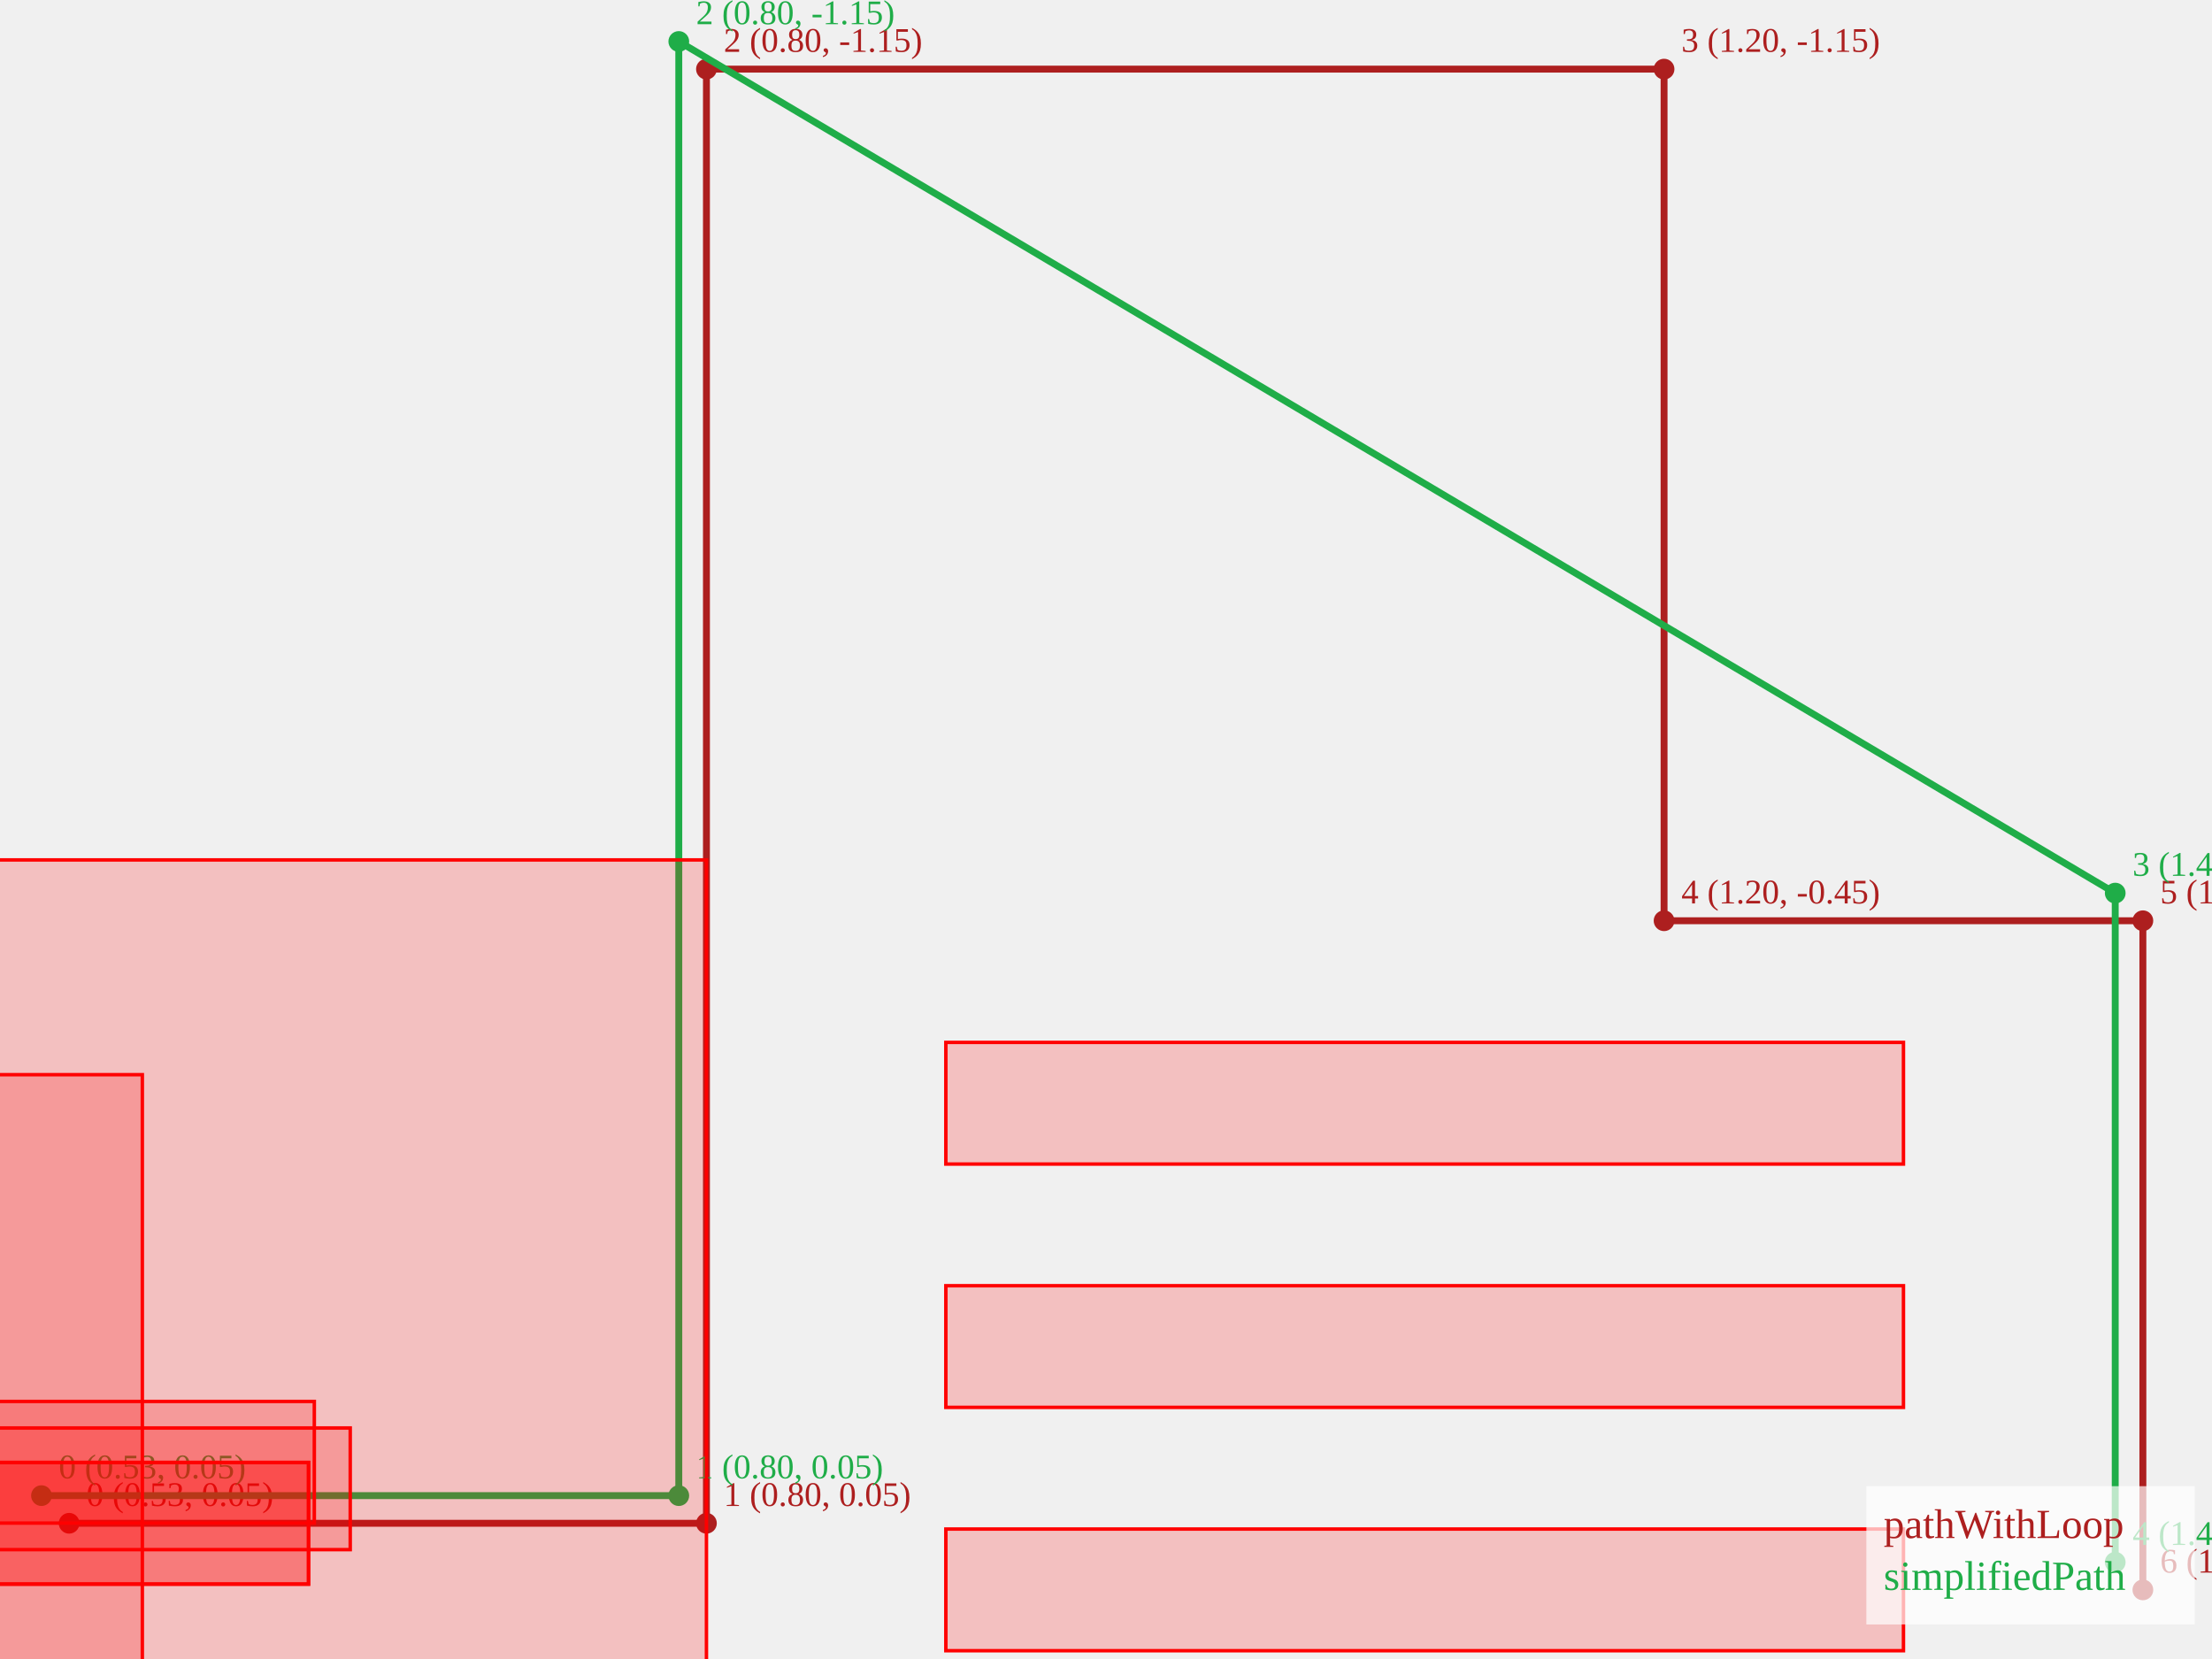
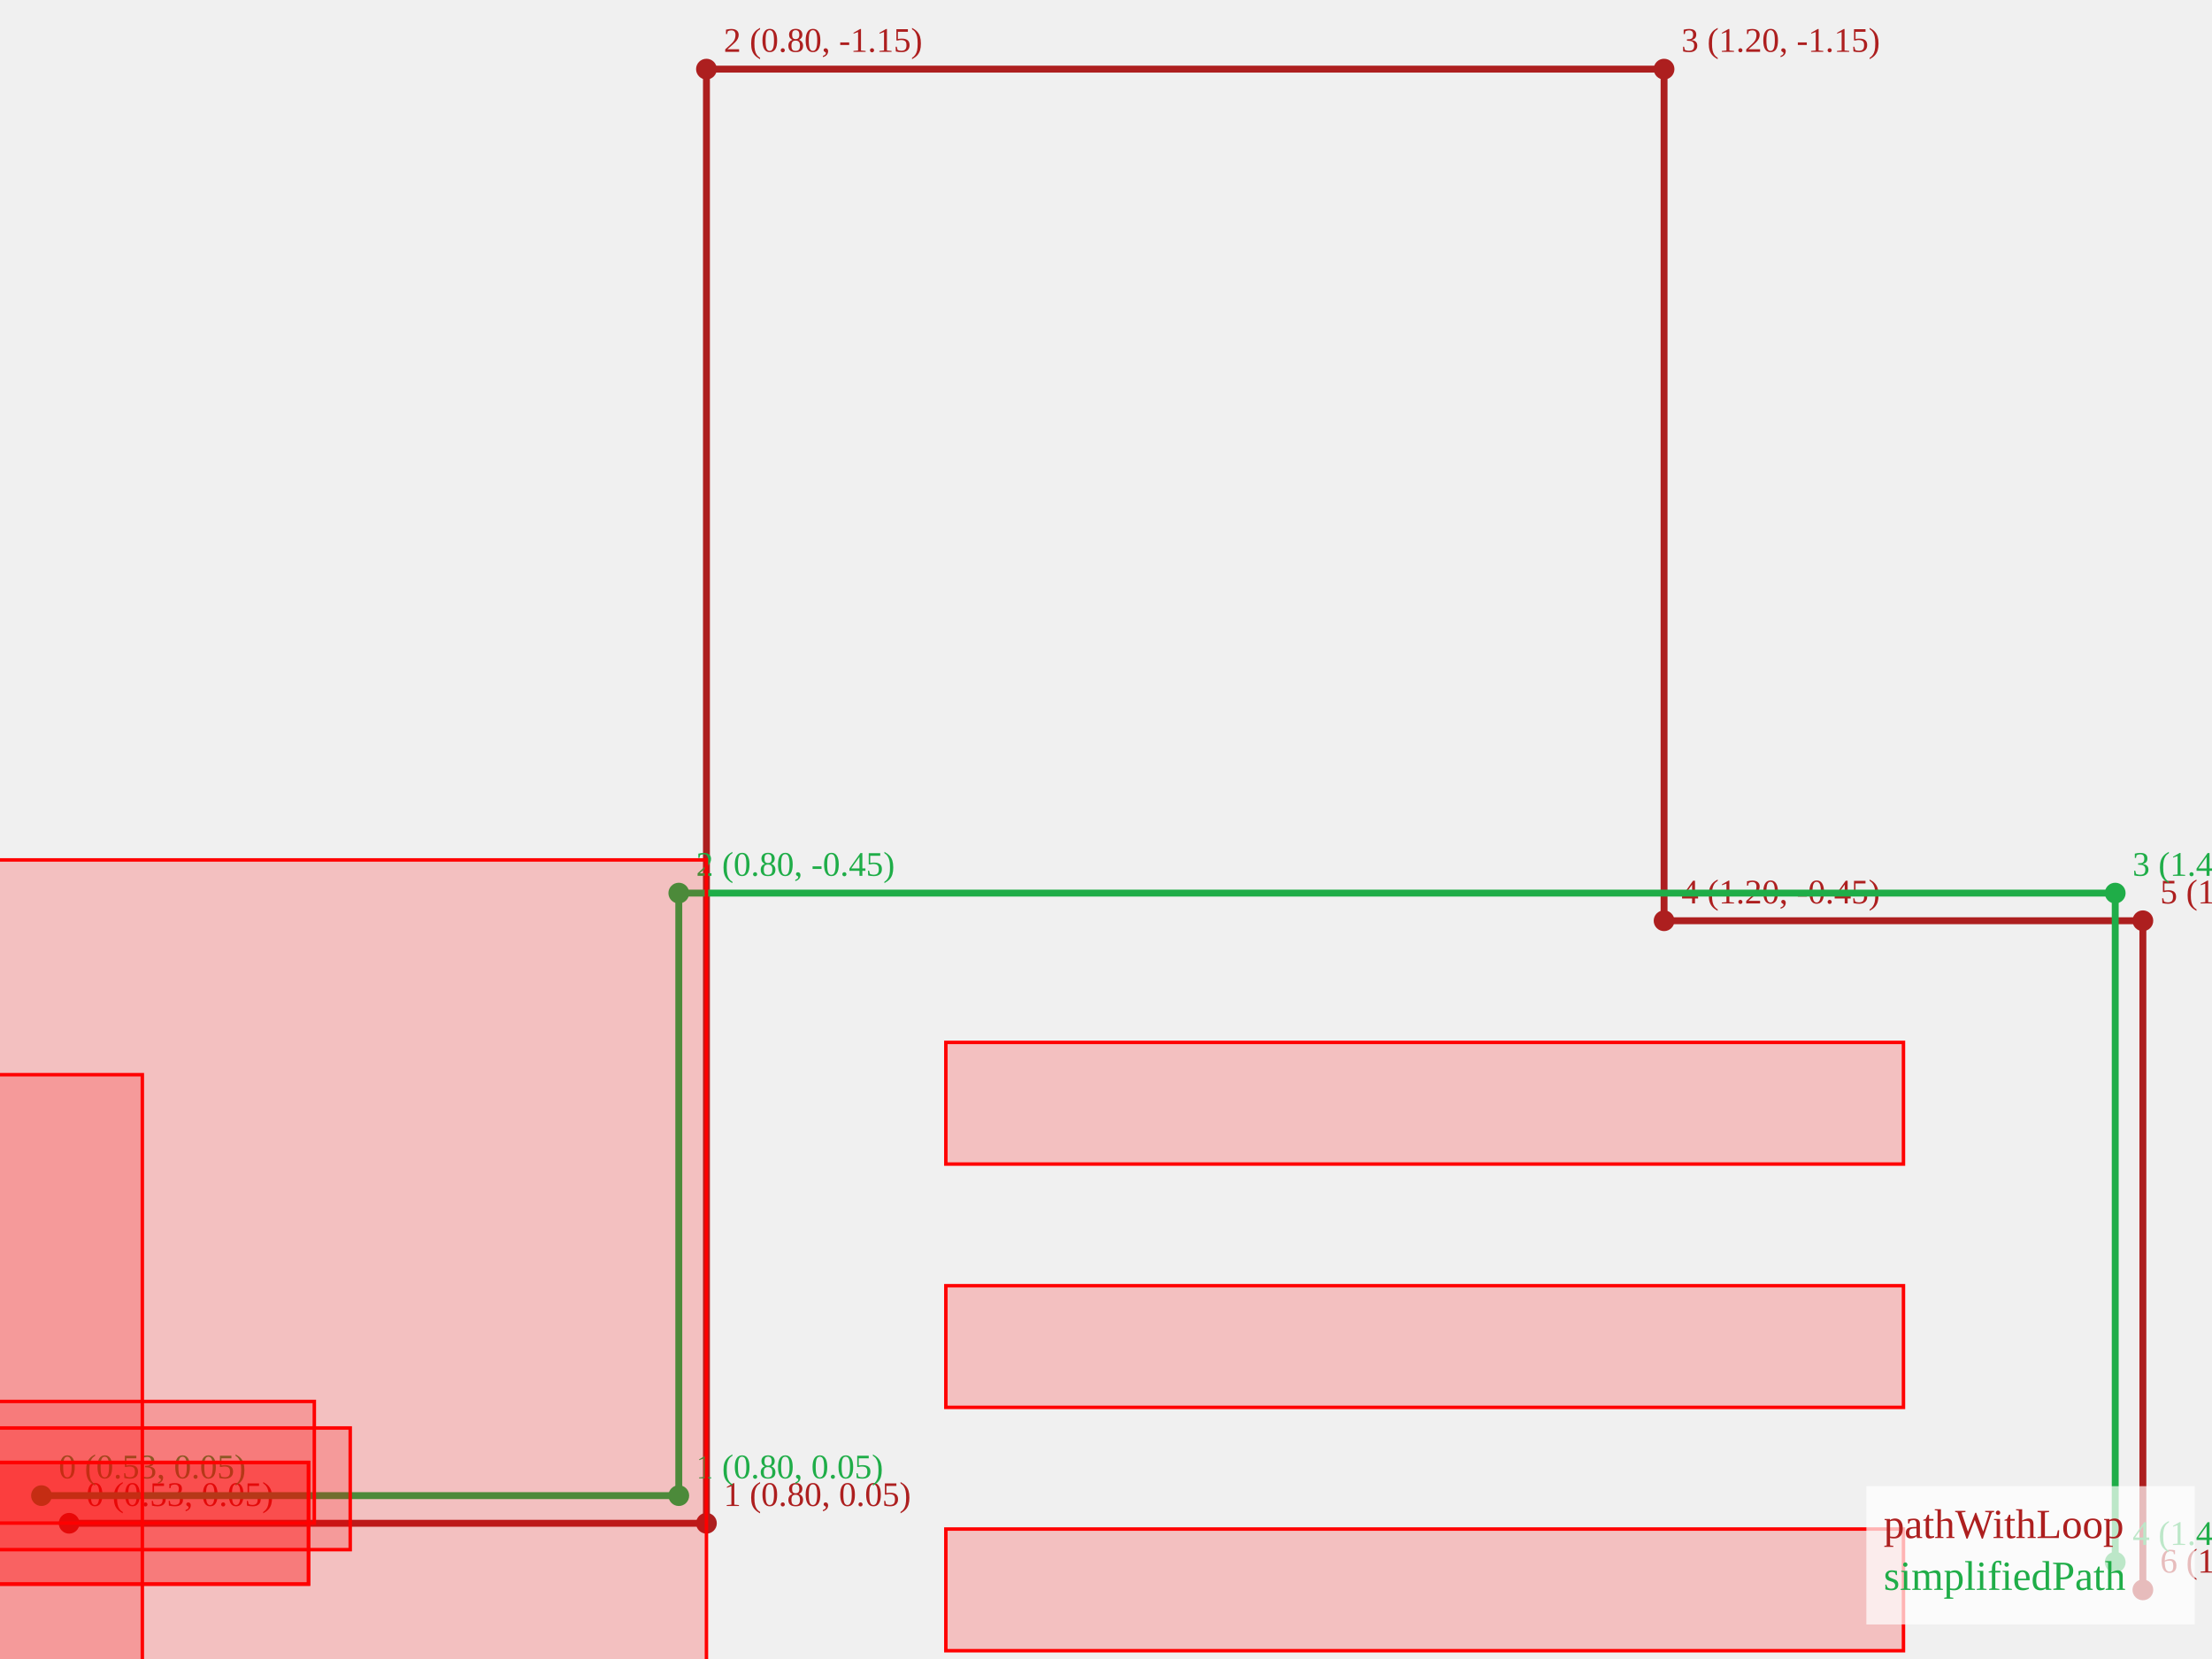
<svg xmlns="http://www.w3.org/2000/svg" width="640" height="480">
  <line x1="20" y1="440.731" x2="204.396" y2="440.731" stroke="hsl(0, 70%, 40%)" stroke-width="2" />
  <line x1="204.396" y1="440.731" x2="204.396" y2="20" stroke="hsl(0, 70%, 40%)" stroke-width="2" />
  <line x1="204.396" y1="20" x2="481.465" y2="20" stroke="hsl(0, 70%, 40%)" stroke-width="2" />
  <line x1="481.465" y1="20" x2="481.465" y2="266.4" stroke="hsl(0, 70%, 40%)" stroke-width="2" />
  <line x1="481.465" y1="266.4" x2="620" y2="266.4" stroke="hsl(0, 70%, 40%)" stroke-width="2" />
  <line x1="620" y1="266.4" x2="620" y2="460" stroke="hsl(0, 70%, 40%)" stroke-width="2" />
  <circle cx="20" cy="440.731" r="3" fill="hsl(0, 70%, 40%)" />
  <text x="25" y="435.731" font-size="10" fill="hsl(0, 70%, 40%)">0 (0.53, 0.05)</text>
  <circle cx="204.396" cy="440.731" r="3" fill="hsl(0, 70%, 40%)" />
  <text x="209.396" y="435.731" font-size="10" fill="hsl(0, 70%, 40%)">1 (0.80, 0.05)</text>
  <circle cx="204.396" cy="20" r="3" fill="hsl(0, 70%, 40%)" />
  <text x="209.396" y="15" font-size="10" fill="hsl(0, 70%, 40%)">2 (0.80, -1.15)</text>
  <circle cx="481.465" cy="20" r="3" fill="hsl(0, 70%, 40%)" />
  <text x="486.465" y="15" font-size="10" fill="hsl(0, 70%, 40%)">3 (1.20, -1.15)</text>
  <circle cx="481.465" cy="266.4" r="3" fill="hsl(0, 70%, 40%)" />
  <text x="486.465" y="261.4" font-size="10" fill="hsl(0, 70%, 40%)">4 (1.20, -0.45)</text>
  <circle cx="620" cy="266.4" r="3" fill="hsl(0, 70%, 40%)" />
  <text x="625" y="261.4" font-size="10" fill="hsl(0, 70%, 40%)">5 (1.40, -0.45)</text>
  <circle cx="620" cy="460" r="3" fill="hsl(0, 70%, 40%)" />
  <text x="625" y="455" font-size="10" fill="hsl(0, 70%, 40%)">6 (1.40, 0.10)</text>
  <line x1="12" y1="432.731" x2="196.396" y2="432.731" stroke="hsl(137.5, 70%, 40%)" stroke-width="2" />
-   <line x1="196.396" y1="432.731" x2="196.396" y2="12" stroke="hsl(137.5, 70%, 40%)" stroke-width="2" />
-   <line x1="196.396" y1="12" x2="612" y2="258.4" stroke="hsl(137.5, 70%, 40%)" stroke-width="2" />
+   <line x1="196.396" y1="432.731" x2="196.396" y2="258.4" stroke="hsl(137.5, 70%, 40%)" stroke-width="2" />
+   <line x1="196.396" y1="258.4" x2="612" y2="258.4" stroke="hsl(137.5, 70%, 40%)" stroke-width="2" />
  <line x1="612" y1="258.4" x2="612" y2="452" stroke="hsl(137.5, 70%, 40%)" stroke-width="2" />
  <circle cx="12" cy="432.731" r="3" fill="hsl(137.5, 70%, 40%)" />
  <text x="17" y="427.731" font-size="10" fill="hsl(137.5, 70%, 40%)">0 (0.53, 0.05)</text>
  <circle cx="196.396" cy="432.731" r="3" fill="hsl(137.5, 70%, 40%)" />
  <text x="201.396" y="427.731" font-size="10" fill="hsl(137.5, 70%, 40%)">1 (0.80, 0.05)</text>
-   <circle cx="196.396" cy="12" r="3" fill="hsl(137.5, 70%, 40%)" />
-   <text x="201.396" y="7" font-size="10" fill="hsl(137.5, 70%, 40%)">2 (0.80, -1.15)</text>
+   <circle cx="196.396" cy="258.4" r="3" fill="hsl(137.5, 70%, 40%)" />
+   <text x="201.396" y="253.4" font-size="10" fill="hsl(137.5, 70%, 40%)">2 (0.80, -0.45)</text>
  <circle cx="612" cy="258.4" r="3" fill="hsl(137.5, 70%, 40%)" />
  <text x="617" y="253.4" font-size="10" fill="hsl(137.5, 70%, 40%)">3 (1.40, -0.45)</text>
  <circle cx="612" cy="452" r="3" fill="hsl(137.5, 70%, 40%)" />
  <text x="617" y="447" font-size="10" fill="hsl(137.5, 70%, 40%)">4 (1.40, 0.10)</text>
  <rect x="-903.881" y="248.8" width="1108.277" height="352" fill="rgba(255,0,0,0.2)" stroke="red" stroke-width="1" />
  <rect x="-903.881" y="167.84" width="0" height="70.4" fill="rgba(255,0,0,0.2)" stroke="red" stroke-width="1" />
  <rect x="-973.148" y="611.36" width="138.535" height="70.4" fill="rgba(255,0,0,0.2)" stroke="red" stroke-width="1" />
  <rect x="-740.665" y="310.939" width="781.845" height="227.722" fill="rgba(255,0,0,0.2)" stroke="red" stroke-width="1" />
  <rect x="-522.909" y="226.994" width="346.334" height="395.612" fill="rgba(255,0,0,0.2)" stroke="red" stroke-width="1" />
  <rect x="-522.909" y="226.994" width="346.334" height="395.612" fill="rgba(255,0,0,0.2)" stroke="red" stroke-width="1" />
  <rect x="-640.671" y="220.863" width="581.858" height="407.875" fill="rgba(255,0,0,0.2)" stroke="red" stroke-width="1" />
  <rect x="-1250.218" y="512.8" width="277.069" height="35.2" fill="rgba(255,0,0,0.2)" stroke="red" stroke-width="1" />
  <rect x="-1250.218" y="442.4" width="277.069" height="35.2" fill="rgba(255,0,0,0.2)" stroke="red" stroke-width="1" />
  <rect x="-1250.218" y="372" width="277.069" height="35.2" fill="rgba(255,0,0,0.2)" stroke="red" stroke-width="1" />
  <rect x="-1250.218" y="301.6" width="277.069" height="35.2" fill="rgba(255,0,0,0.2)" stroke="red" stroke-width="1" />
  <rect x="273.663" y="301.6" width="277.069" height="35.2" fill="rgba(255,0,0,0.2)" stroke="red" stroke-width="1" />
  <rect x="273.663" y="372" width="277.069" height="35.2" fill="rgba(255,0,0,0.2)" stroke="red" stroke-width="1" />
  <rect x="273.663" y="442.4" width="277.069" height="35.2" fill="rgba(255,0,0,0.2)" stroke="red" stroke-width="1" />
  <rect x="273.663" y="512.8" width="277.069" height="35.2" fill="rgba(255,0,0,0.2)" stroke="red" stroke-width="1" />
  <rect x="-790.428" y="405.64" width="277.069" height="35.2" fill="rgba(255,0,0,0.2)" stroke="red" stroke-width="1" />
  <rect x="-186.127" y="405.48" width="277.069" height="35.2" fill="rgba(255,0,0,0.2)" stroke="red" stroke-width="1" />
  <rect x="-788.752" y="423.323" width="277.069" height="35.2" fill="rgba(255,0,0,0.2)" stroke="red" stroke-width="1" />
  <rect x="-187.802" y="423.131" width="277.069" height="35.2" fill="rgba(255,0,0,0.2)" stroke="red" stroke-width="1" />
  <rect x="-788.752" y="423.323" width="277.069" height="35.2" fill="rgba(255,0,0,0.2)" stroke="red" stroke-width="1" />
  <rect x="-187.802" y="423.131" width="277.069" height="35.2" fill="rgba(255,0,0,0.2)" stroke="red" stroke-width="1" />
  <rect x="-800.818" y="412.966" width="277.069" height="35.2" fill="rgba(255,0,0,0.2)" stroke="red" stroke-width="1" />
  <rect x="-175.737" y="413.158" width="277.069" height="35.2" fill="rgba(255,0,0,0.2)" stroke="red" stroke-width="1" />
  <rect x="377.564" y="495.2" width="207.802" height="70.4" fill="rgba(255,0,0,0.2)" stroke="red" stroke-width="1" />
  <rect x="-1284.851" y="495.2" width="207.802" height="70.4" fill="rgba(255,0,0,0.2)" stroke="red" stroke-width="1" />
  <rect x="-823.386" y="405.723" width="207.802" height="70.4" fill="rgba(255,0,0,0.2)" stroke="red" stroke-width="1" />
  <g transform="translate(540, 430)">
    <rect x="0" y="0" width="95" height="40" fill="white" opacity="0.7" />
    <text x="5" y="15" font-size="12" fill="hsl(0, 70%, 40%)">pathWithLoop</text>
    <text x="5" y="30" font-size="12" fill="hsl(137.5, 70%, 40%)">simplifiedPath</text>
  </g>
</svg>
